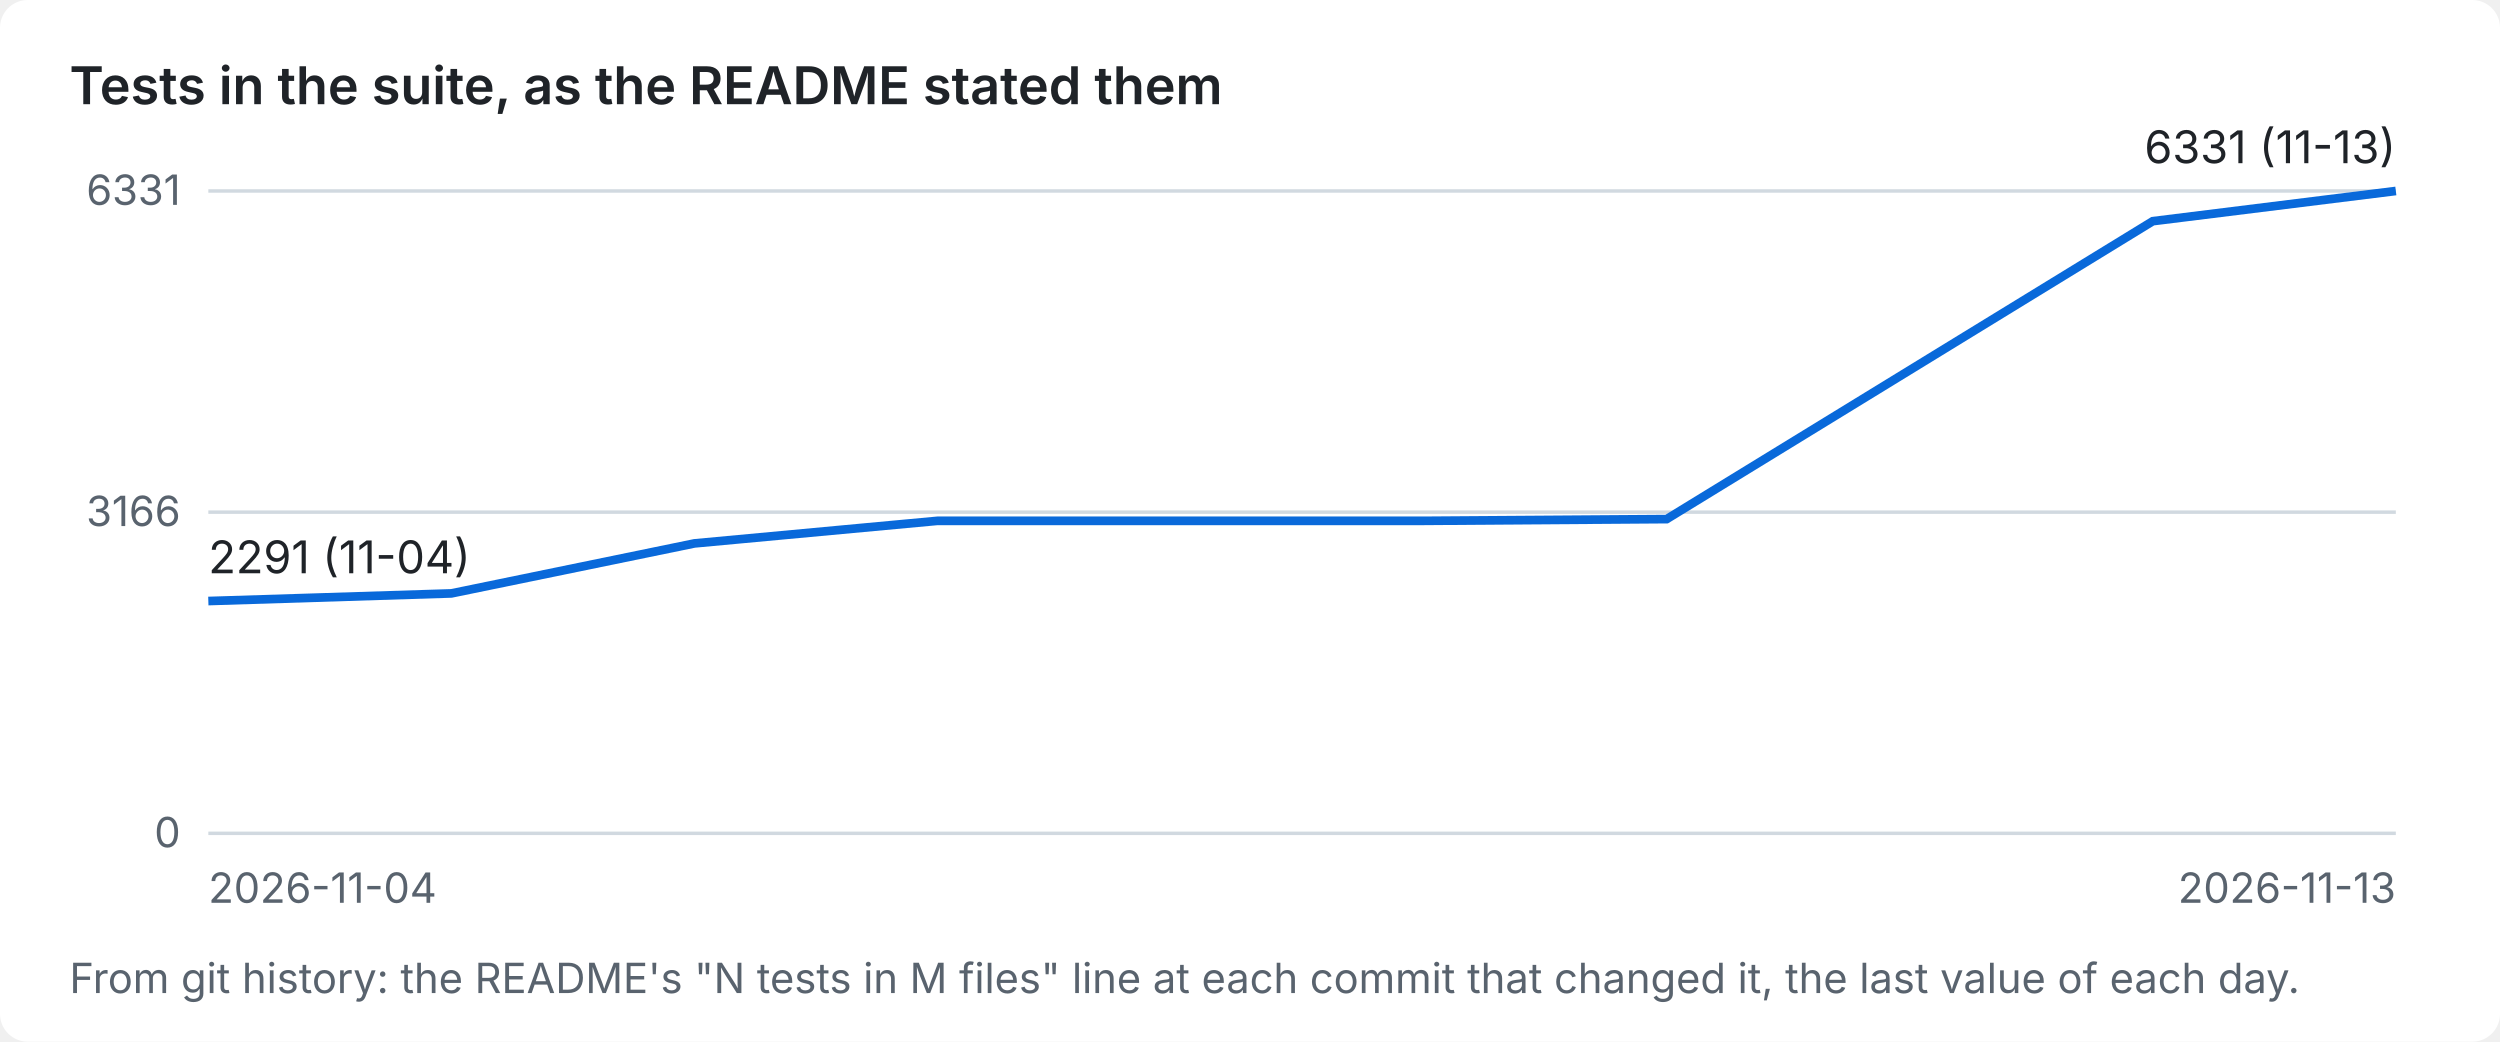
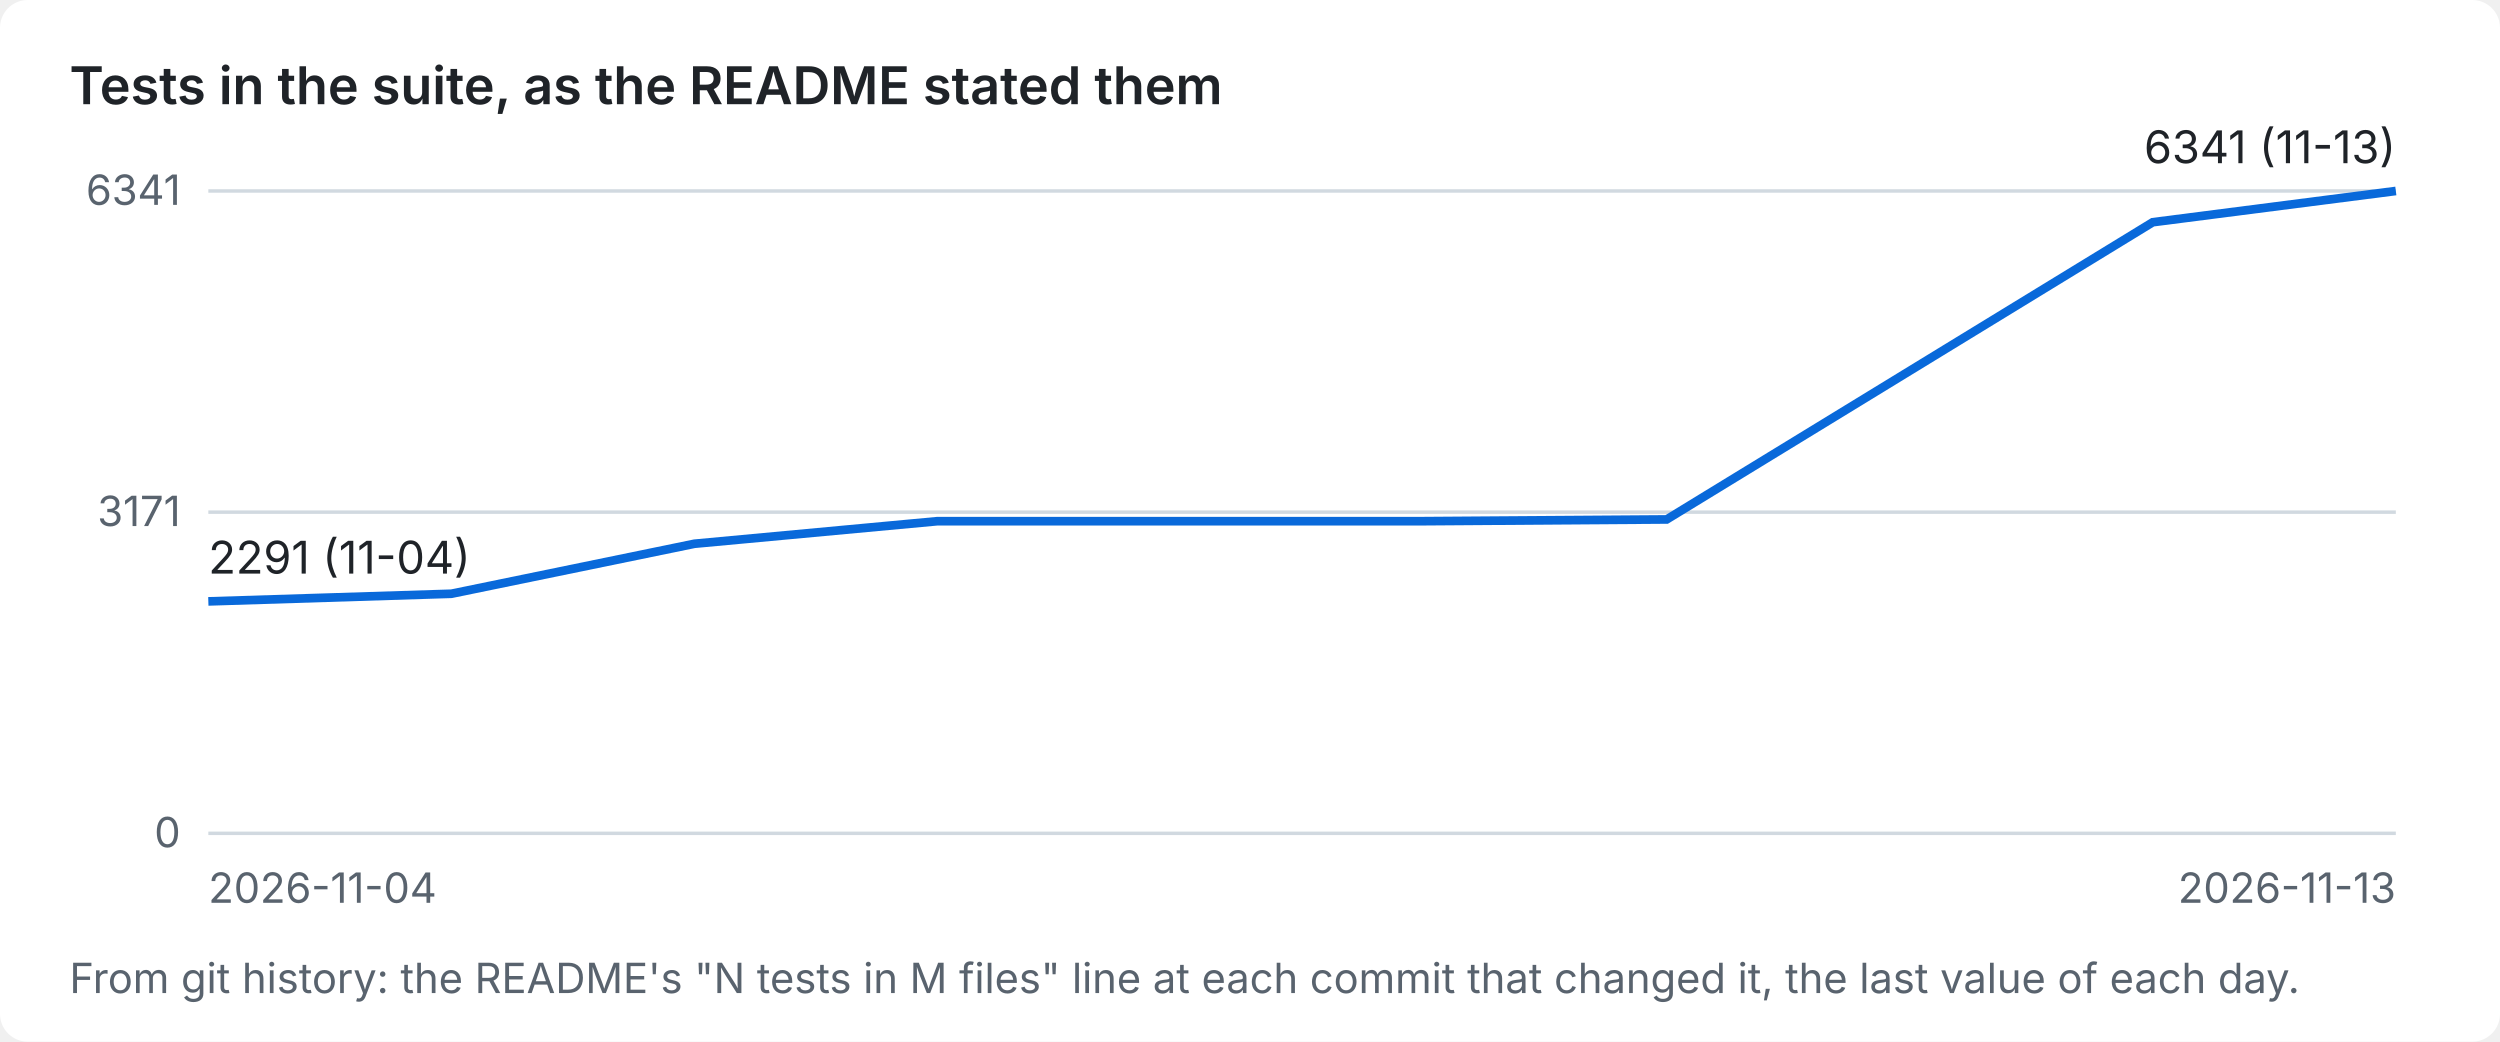
<svg xmlns="http://www.w3.org/2000/svg" width="720" height="300" viewBox="0 0 720 300" role="img" aria-label="Tests in the suite, as the README stated them">
  <style>
  .bg{fill:#ffffff}.t{fill:#1f2328;font:600 15px system-ui,-apple-system,Segoe UI,sans-serif}.l{fill:#1f2328;font:13px system-ui,-apple-system,Segoe UI,sans-serif}
  .s{fill:#59636e;font:12px system-ui,-apple-system,Segoe UI,sans-serif}.a{fill:#0969da}.b{fill:#bf8700}.g{stroke:#d1d9e0}.ln{stroke:#0969da;fill:none;stroke-width:2.5}
  @media (prefers-color-scheme: dark){.bg{fill:#0d1117}.t,.l{fill:#e6edf3}.s{fill:#9198a1}.a{fill:#4493f8}.b{fill:#d29922}.g{stroke:#3d444d}.ln{stroke:#4493f8}}
</style>
  <rect class="bg" width="720" height="300" rx="8" />
  <text class="t" x="20" y="30">Tests in the suite, as the README stated them</text>
  <line class="g" x1="60" x2="690" y1="240.0" y2="240.0" />
  <text class="s" x="52" y="244.0" text-anchor="end">0</text>
  <line class="g" x1="60" x2="690" y1="147.5" y2="147.5" />
-   <text class="s" x="52" y="151.5" text-anchor="end">3166</text>
+   <text class="s" x="52" y="151.5" text-anchor="end">3171</text>
  <line class="g" x1="60" x2="690" y1="55.0" y2="55.0" />
-   <text class="s" x="52" y="59.0" text-anchor="end">6331</text>
-   <path class="ln" d="M60.0,173.1 L130.0,170.9 L200.0,156.5 L270.0,150.0 L340.0,150.0 L410.0,150.0 L480.0,149.5 L620.0,63.7 L690.0,55.0" />
-   <text class="l" x="60.0" y="165.1" text-anchor="start">2291 (11-04)</text>
-   <text class="l" x="690.0" y="47.0" text-anchor="end">6331 (11-13)</text>
+   <text class="s" x="52" y="59.0" text-anchor="end">6341</text>
+   <path class="ln" d="M60.0,173.2 L130.0,171.0 L200.0,156.6 L270.0,150.1 L340.0,150.1 L410.0,150.1 L480.0,149.6 L620.0,64.0 L690.0,55.0" />
+   <text class="l" x="60.0" y="165.2" text-anchor="start">2291 (11-04)</text>
+   <text class="l" x="690.0" y="47.0" text-anchor="end">6341 (11-13)</text>
  <text class="s" x="60" y="260">2026-11-04</text>
  <text class="s" x="690" y="260" text-anchor="end">2026-11-13</text>
  <text class="s" x="20" y="286">From git history: the README's "N tests in M files" line at each commit that changed it, the last value of each day.</text>
</svg>
